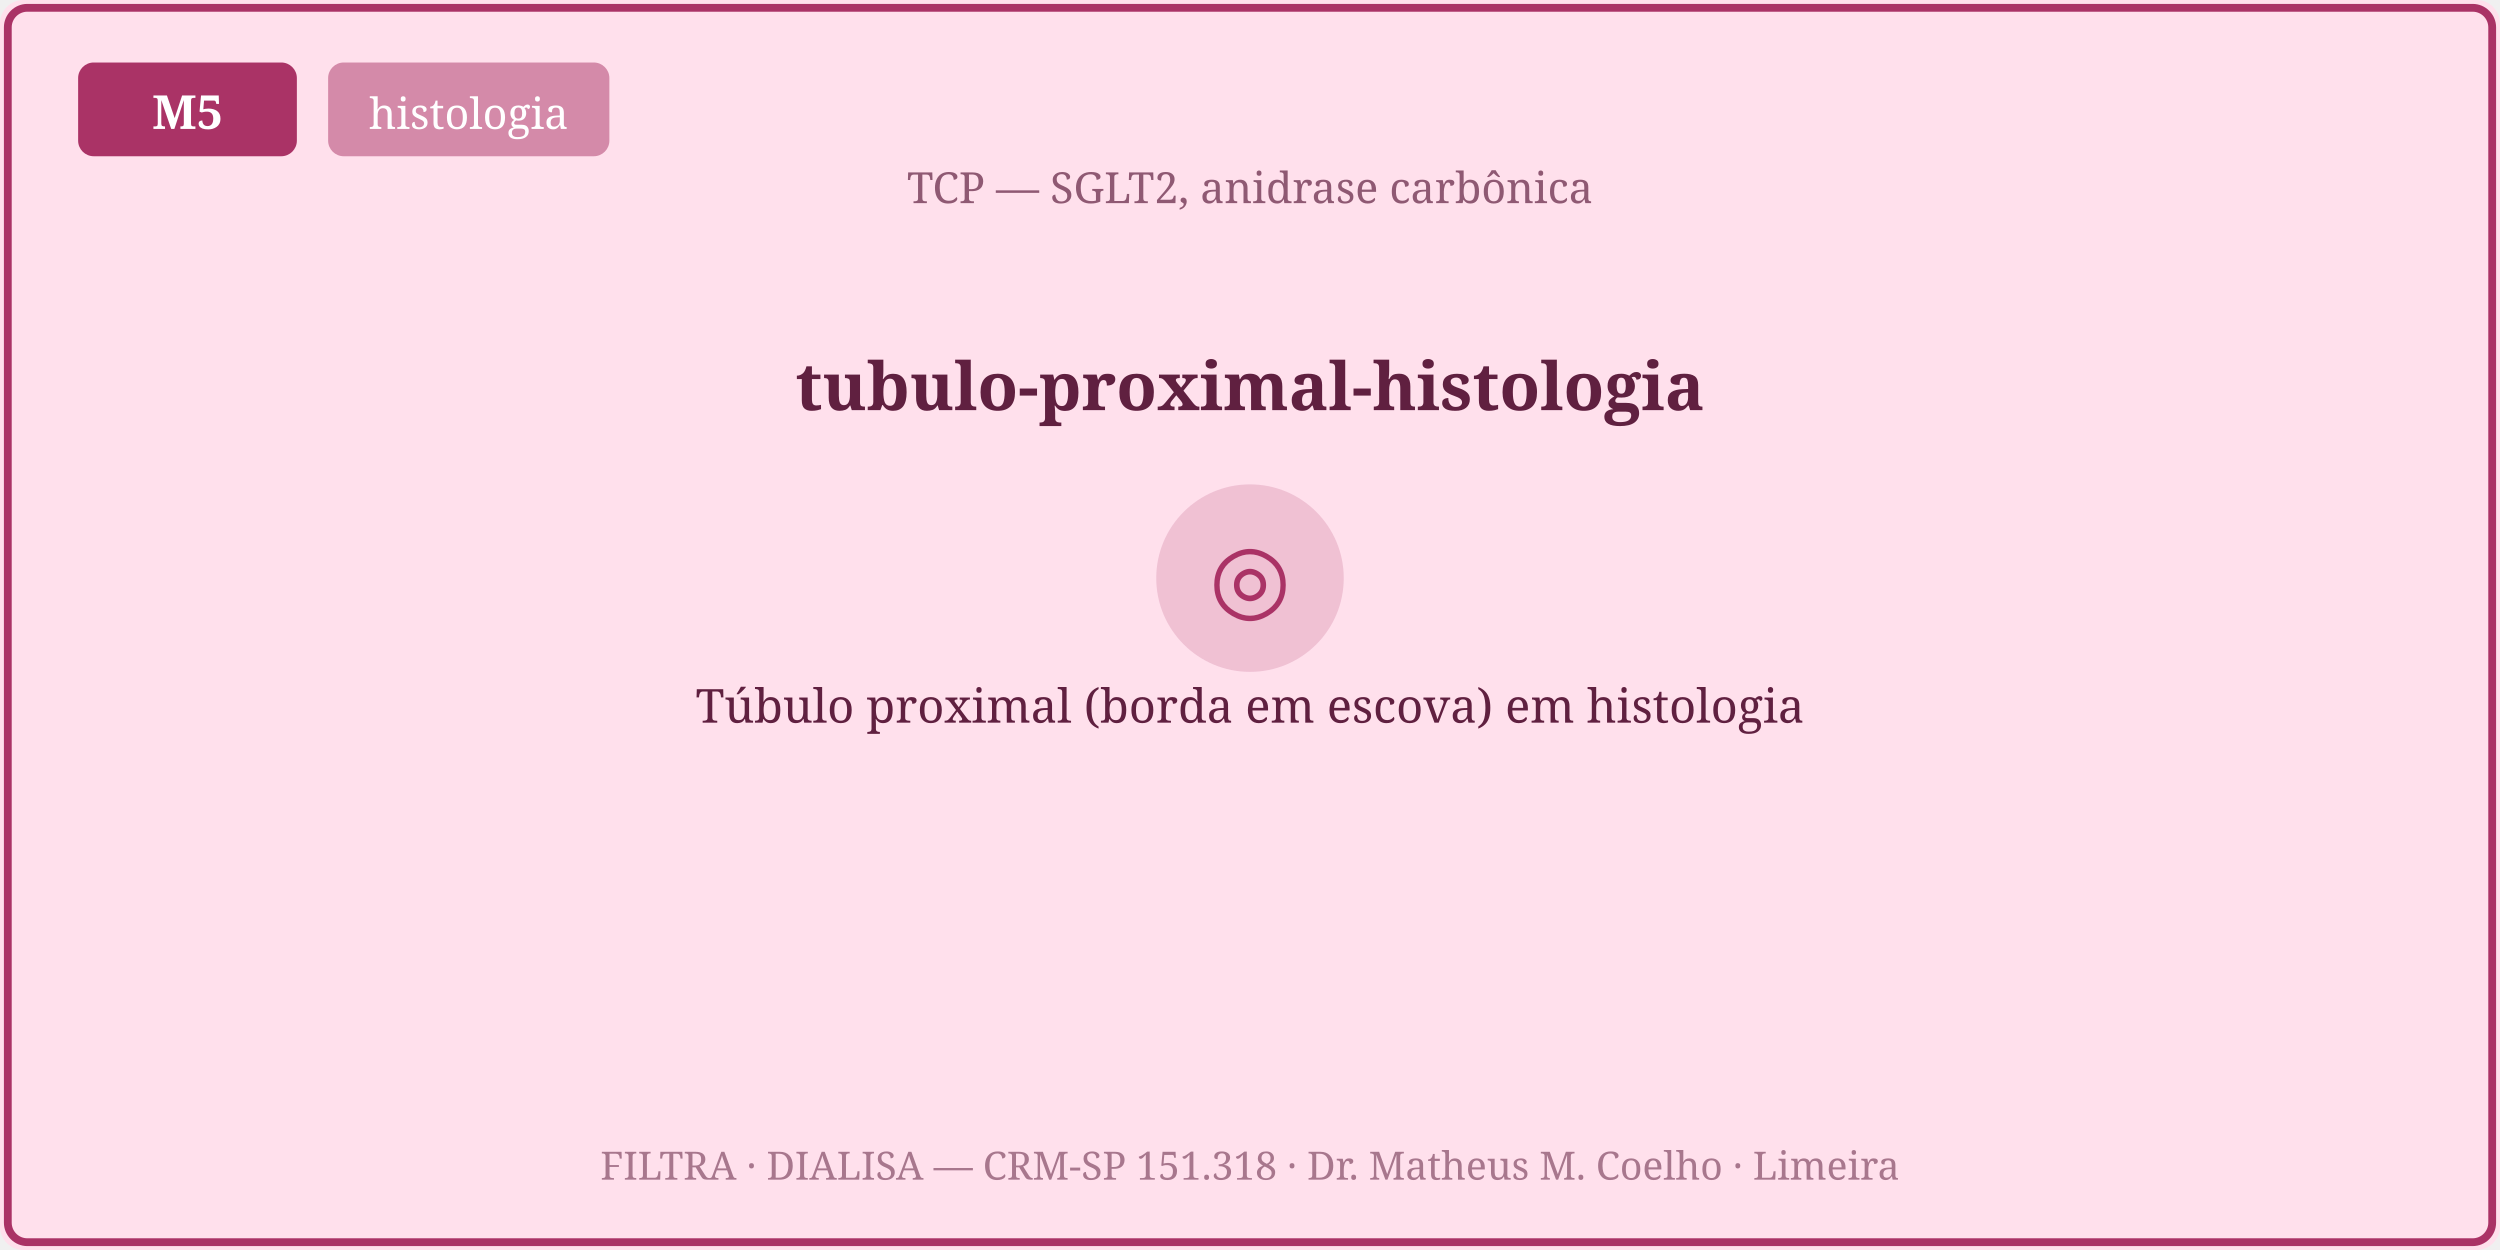
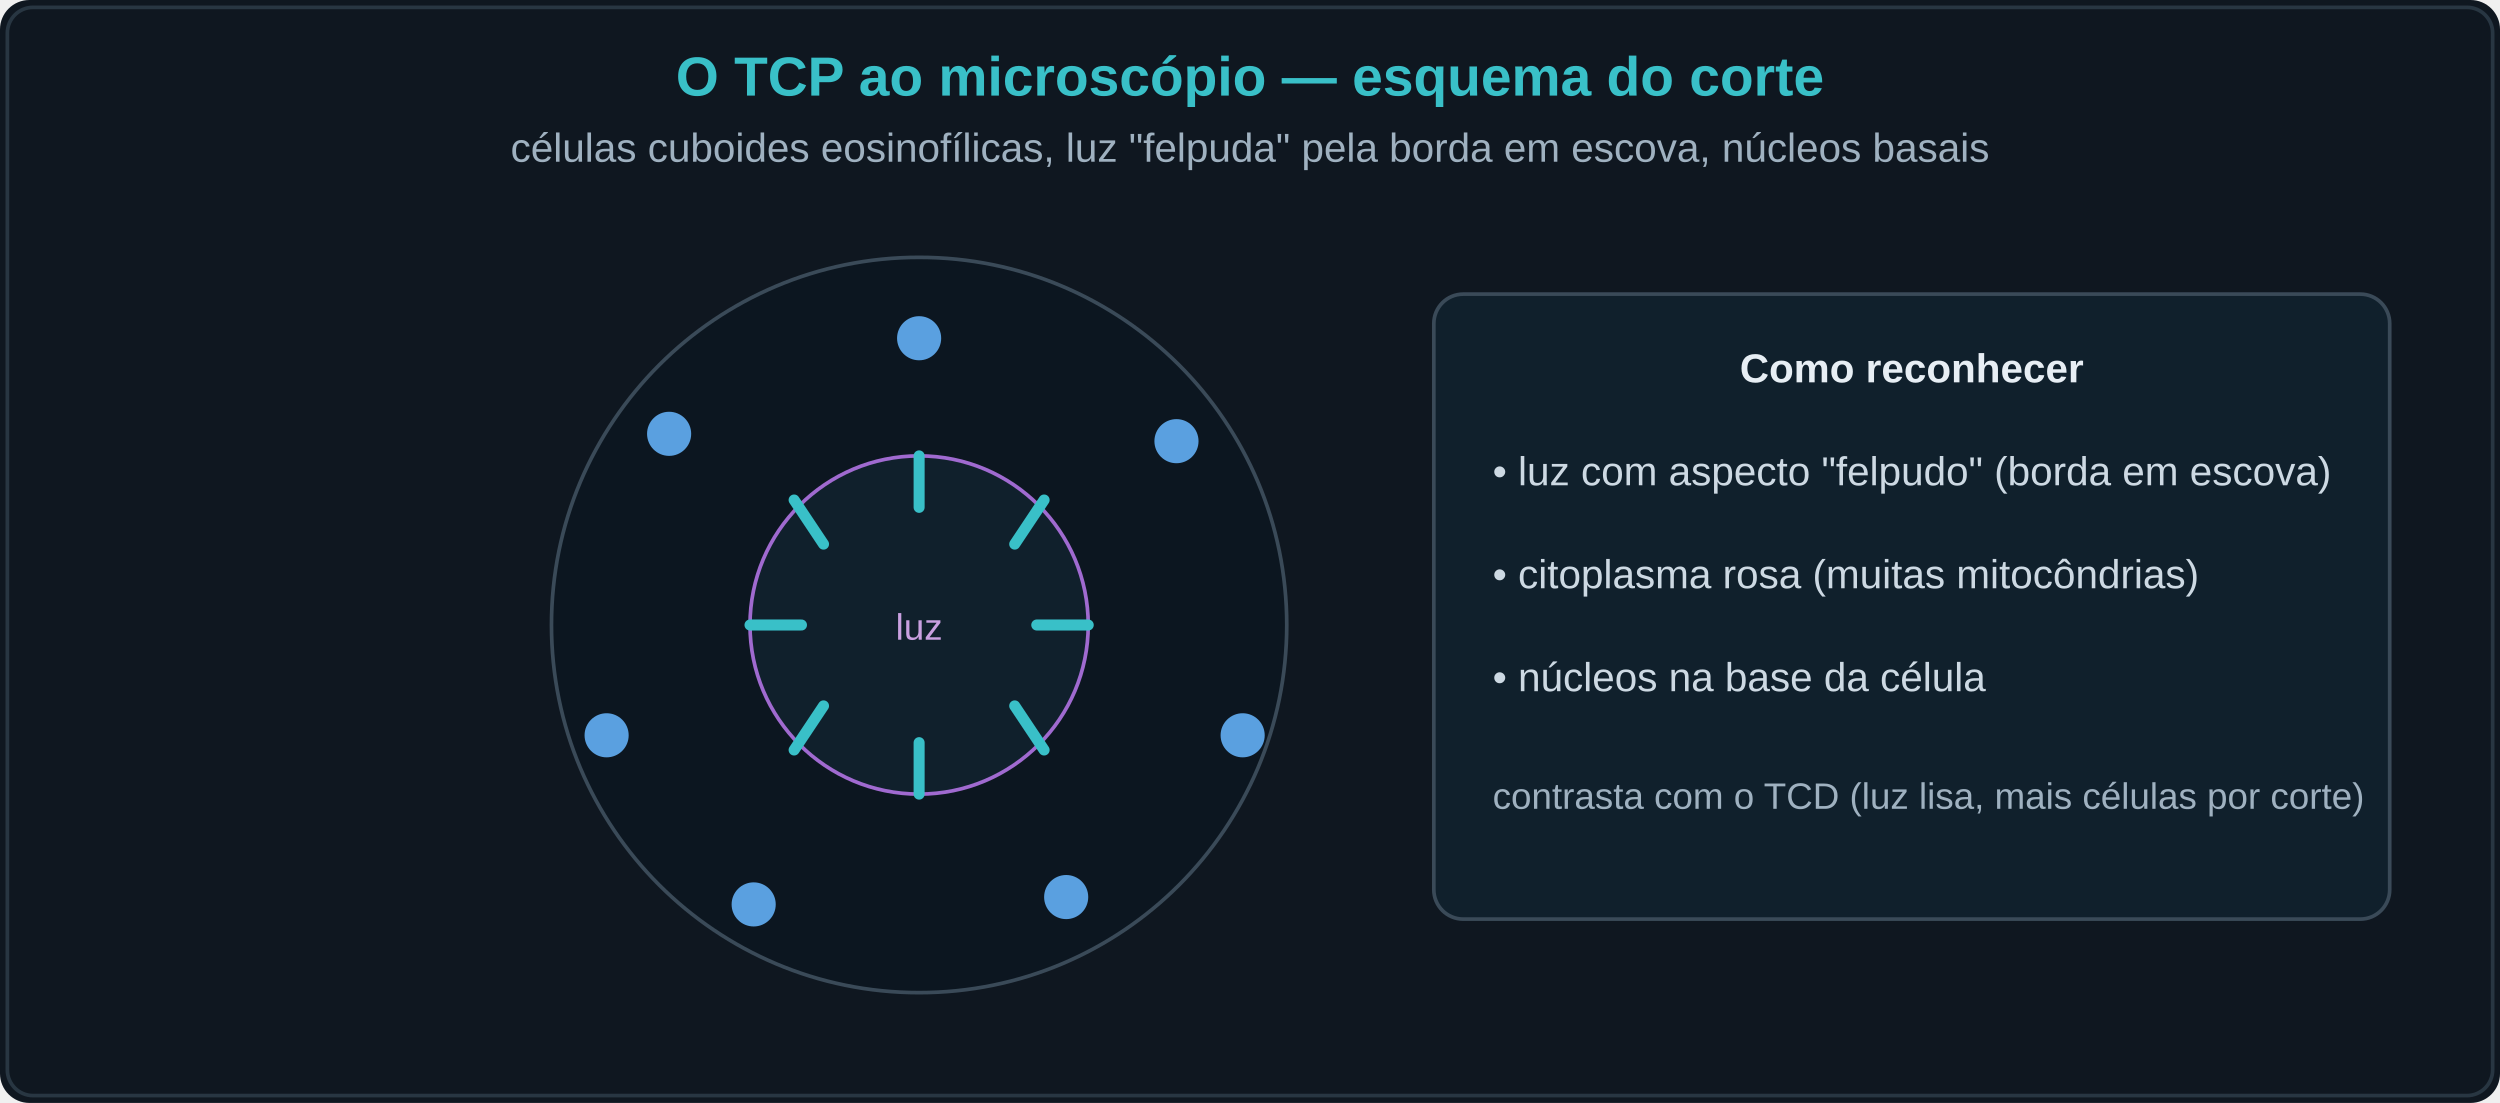
- <svg xmlns="http://www.w3.org/2000/svg" viewBox="0 0 640 320" font-family="Georgia,serif">
-   <rect width="640" height="320" fill="#ffe0ec" rx="6" />
-   <rect x="2" y="2" width="636" height="316" rx="5" fill="none" stroke="#aa3366" stroke-width="2" />
-   <rect x="20" y="16" width="56" height="24" rx="4" fill="#aa3366" />
-   <text x="48" y="33" text-anchor="middle" font-size="12" font-weight="bold" fill="white">M5</text>
-   <rect x="84" y="16" width="72" height="24" rx="4" fill="#aa3366" opacity="0.5" />
-   <text x="120" y="33" text-anchor="middle" font-size="11" fill="white">histologia</text>
-   <text x="320" y="52" text-anchor="middle" font-size="11" fill="#602040" opacity="0.7">TCP — SGLT2, anidrase carbônica</text>
-   <text x="320" y="105" text-anchor="middle" font-size="17" font-weight="bold" fill="#602040">tubulo-proximal-histologia</text>
-   <circle cx="320" cy="148" r="24" fill="#aa3366" opacity="0.18" />
-   <text x="320" y="156" text-anchor="middle" font-size="24" fill="#aa3366">◎</text>
-   <text x="320" y="185" text-anchor="middle" font-size="12" fill="#602040">Túbulo proximal (borda em escova) em histologia</text>
-   <text x="320" y="302" text-anchor="middle" font-size="10" fill="#602040" opacity="0.55">FILTRA · DIALISA — CRM-SP 151.318 · Dr. Matheus M. Coelho · Limeira</text>
+ <svg xmlns="http://www.w3.org/2000/svg" viewBox="0 0 680 300" font-family="system-ui,Arial,sans-serif">
+   <rect width="680" height="300" rx="8" fill="#0f1720" />
+   <rect x="2" y="2" width="676" height="296" rx="7" fill="none" stroke="#283642" />
+   <text x="340" y="26" text-anchor="middle" font-size="15" font-weight="bold" fill="#39c0c8">O TCP ao microscópio — esquema do corte</text>
+   <text x="340" y="44" text-anchor="middle" font-size="11" fill="#9fb1c0">células cuboides eosinofílicas, luz "felpuda" pela borda em escova, núcleos basais</text>
+   <circle cx="250" cy="170" r="100" fill="#0c1620" stroke="#3a4a58" />
+   <circle cx="250" cy="170" r="46" fill="#10202c" stroke="#a06ad0" />
+   <text x="250" y="174" text-anchor="middle" font-size="10" fill="#c9a0e0">luz</text>
+   <g stroke="#39c0c8" stroke-width="3" stroke-linecap="round">
+     <line x1="250" y1="124" x2="250" y2="138" />
+     <line x1="284" y1="136" x2="276" y2="148" />
+     <line x1="296" y1="170" x2="282" y2="170" />
+     <line x1="284" y1="204" x2="276" y2="192" />
+     <line x1="250" y1="216" x2="250" y2="202" />
+     <line x1="216" y1="204" x2="224" y2="192" />
+     <line x1="204" y1="170" x2="218" y2="170" />
+     <line x1="216" y1="136" x2="224" y2="148" />
+   </g>
+   <g fill="#5aa0e0">
+     <circle cx="250" cy="92" r="6" />
+     <circle cx="320" cy="120" r="6" />
+     <circle cx="338" cy="200" r="6" />
+     <circle cx="290" cy="244" r="6" />
+     <circle cx="205" cy="246" r="6" />
+     <circle cx="165" cy="200" r="6" />
+     <circle cx="182" cy="118" r="6" />
+   </g>
+   <rect x="390" y="80" width="260" height="170" rx="8" fill="#10202c" stroke="#3a4a58" />
+   <text x="520" y="104" text-anchor="middle" font-size="11" fill="#e7eef4" font-weight="bold">Como reconhecer</text>
+   <text x="406" y="132" font-size="11" fill="#cdd9e3">• luz com aspecto "felpudo" (borda em escova)</text>
+   <text x="406" y="160" font-size="11" fill="#cdd9e3">• citoplasma rosa (muitas mitocôndrias)</text>
+   <text x="406" y="188" font-size="11" fill="#cdd9e3">• núcleos na base da célula</text>
+   <text x="406" y="220" font-size="10" fill="#9fb1c0">contrasta com o TCD (luz lisa, mais células por corte)</text>
</svg>
